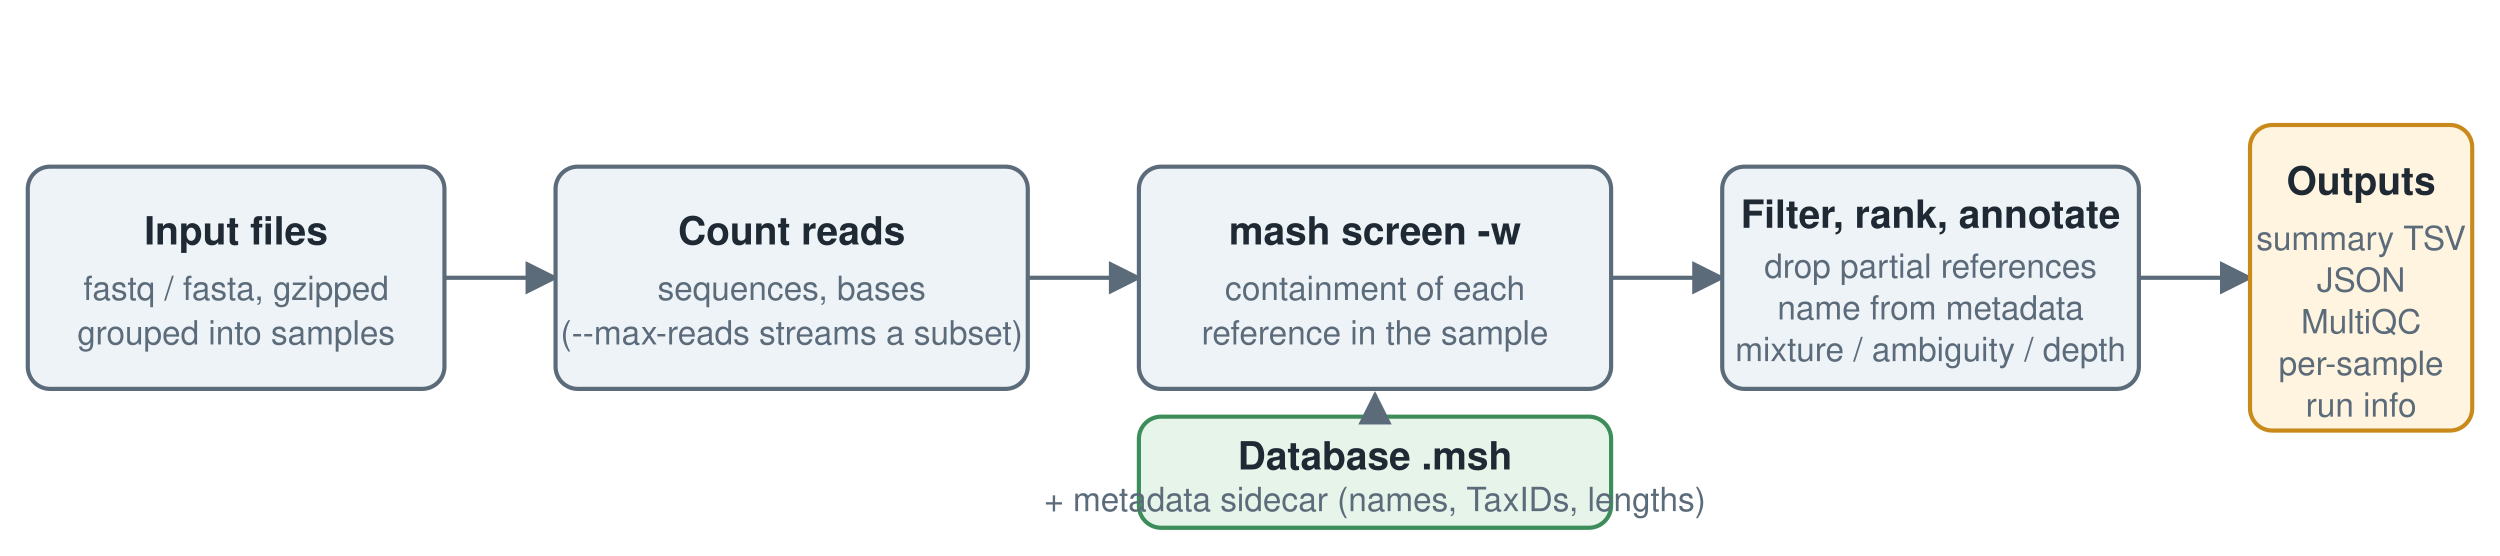
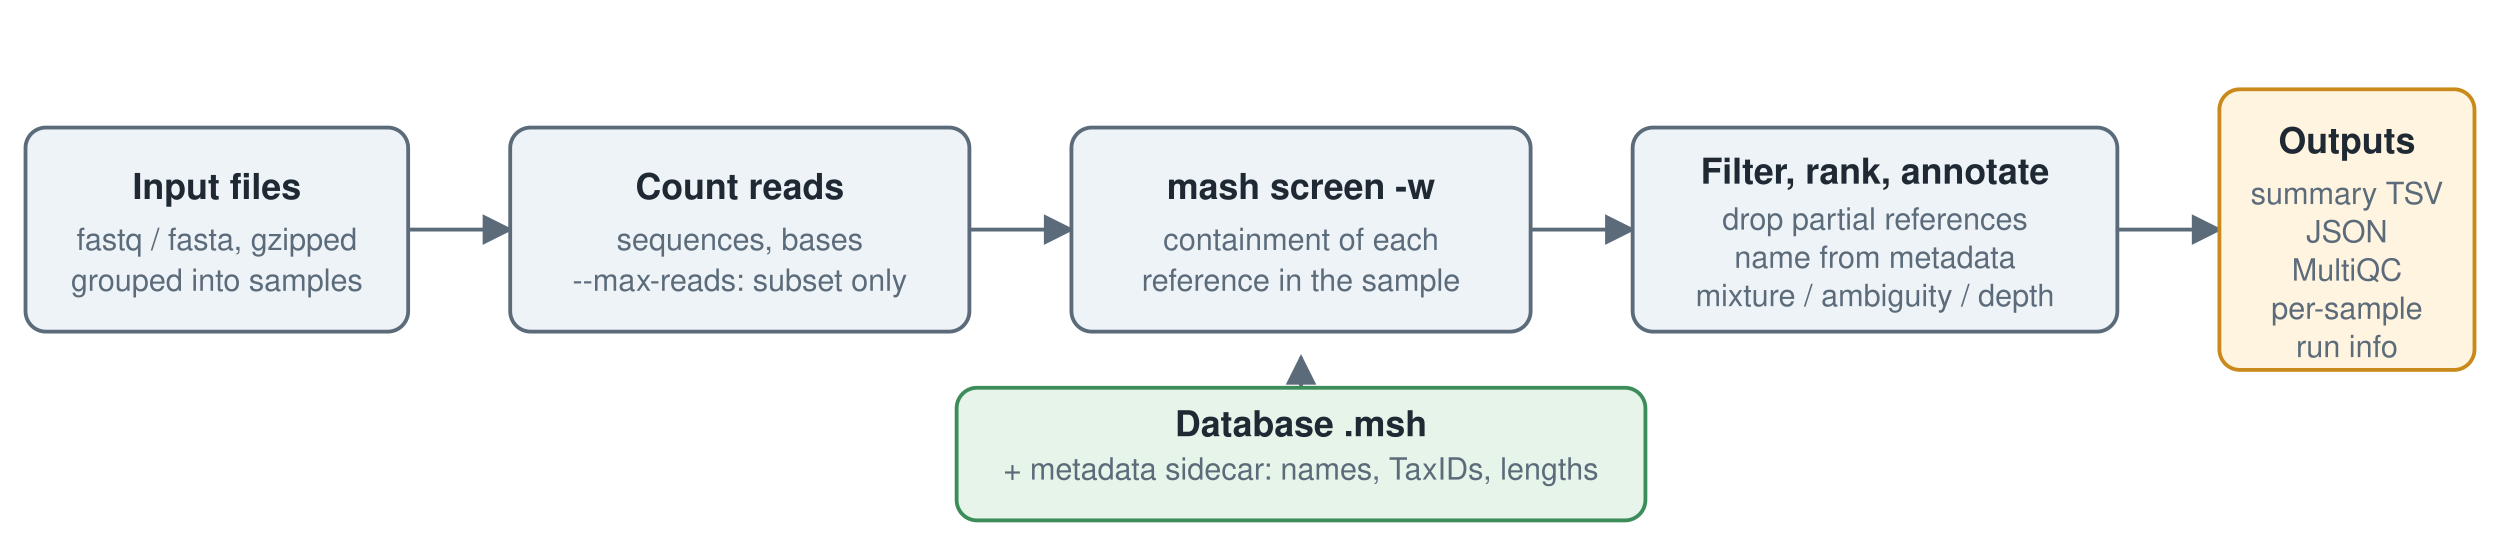
- <svg xmlns="http://www.w3.org/2000/svg" width="900" height="200" viewBox="0 0 900 200" font-family="-apple-system, 'Segoe UI', Helvetica, Arial, sans-serif" font-size="14">
+ <svg xmlns="http://www.w3.org/2000/svg" width="980" height="210" viewBox="0 0 980 210" font-family="-apple-system, 'Segoe UI', Helvetica, Arial, sans-serif" font-size="14">
  <defs>
    <marker id="arrow" viewBox="0 0 10 10" refX="9" refY="5" markerWidth="8" markerHeight="8" orient="auto-start-reverse">
      <path d="M 0 0 L 10 5 L 0 10 z" fill="#5b6b7a" />
    </marker>
  </defs>
  <style>
    .box { fill: #eef3f8; stroke: #5b6b7a; stroke-width: 1.5; rx: 8; }
    .db  { fill: #e6f4ea; stroke: #3c8d5a; stroke-width: 1.5; rx: 8; }
    .out { fill: #fff4e0; stroke: #c98a1b; stroke-width: 1.5; rx: 8; }
    .t   { fill: #1f2933; }
    .s   { fill: #5b6b7a; font-size: 12px; }
    .l   { stroke: #5b6b7a; stroke-width: 1.5; fill: none; marker-end: url(#arrow); }
  </style>
-   <rect class="box" x="10" y="60" width="150" height="80" />
-   <text class="t" x="85" y="88" text-anchor="middle" font-weight="600">Input files</text>
-   <text class="s" x="85" y="108" text-anchor="middle">fastq / fasta, gzipped</text>
-   <text class="s" x="85" y="124" text-anchor="middle">grouped into samples</text>
-   <line class="l" x1="160" y1="100" x2="200" y2="100" />
-   <rect class="box" x="200" y="60" width="170" height="80" />
-   <text class="t" x="285" y="88" text-anchor="middle" font-weight="600">Count reads</text>
-   <text class="s" x="285" y="108" text-anchor="middle">sequences, bases</text>
-   <text class="s" x="285" y="124" text-anchor="middle">(--max-reads streams a subset)</text>
-   <line class="l" x1="370" y1="100" x2="410" y2="100" />
-   <rect class="box" x="410" y="60" width="170" height="80" />
-   <text class="t" x="495" y="88" text-anchor="middle" font-weight="600">mash screen -w</text>
-   <text class="s" x="495" y="108" text-anchor="middle">containment of each</text>
-   <text class="s" x="495" y="124" text-anchor="middle">reference in the sample</text>
-   <rect class="db" x="410" y="150" width="170" height="40" />
-   <text class="t" x="495" y="169" text-anchor="middle" font-weight="600">Database .msh</text>
-   <text class="s" x="495" y="184" text-anchor="middle">+ metadata sidecar (names, TaxIDs, lengths)</text>
-   <line class="l" x1="495" y1="150" x2="495" y2="142" />
-   <line class="l" x1="580" y1="100" x2="620" y2="100" />
-   <rect class="box" x="620" y="60" width="150" height="80" />
-   <text class="t" x="695" y="82" text-anchor="middle" font-weight="600">Filter, rank, annotate</text>
-   <text class="s" x="695" y="100" text-anchor="middle">drop partial references</text>
-   <text class="s" x="695" y="115" text-anchor="middle">name from metadata</text>
-   <text class="s" x="695" y="130" text-anchor="middle">mixture / ambiguity / depth</text>
-   <line class="l" x1="770" y1="100" x2="810" y2="100" />
-   <rect class="out" x="810" y="45" width="80" height="110" />
-   <text class="t" x="850" y="70" text-anchor="middle" font-weight="600">Outputs</text>
-   <text class="s" x="850" y="90" text-anchor="middle">summary TSV</text>
-   <text class="s" x="850" y="105" text-anchor="middle">JSON</text>
-   <text class="s" x="850" y="120" text-anchor="middle">MultiQC</text>
-   <text class="s" x="850" y="135" text-anchor="middle">per-sample</text>
-   <text class="s" x="850" y="150" text-anchor="middle">run info</text>
+   <rect class="box" x="10" y="50" width="150" height="80" />
+   <text class="t" x="85" y="78" text-anchor="middle" font-weight="600">Input files</text>
+   <text class="s" x="85" y="98" text-anchor="middle">fastq / fasta, gzipped</text>
+   <text class="s" x="85" y="114" text-anchor="middle">grouped into samples</text>
+   <line class="l" x1="160" y1="90" x2="200" y2="90" />
+   <rect class="box" x="200" y="50" width="180" height="80" />
+   <text class="t" x="290" y="78" text-anchor="middle" font-weight="600">Count reads</text>
+   <text class="s" x="290" y="98" text-anchor="middle">sequences, bases</text>
+   <text class="s" x="290" y="114" text-anchor="middle">--max-reads: subset only</text>
+   <line class="l" x1="380" y1="90" x2="420" y2="90" />
+   <rect class="box" x="420" y="50" width="180" height="80" />
+   <text class="t" x="510" y="78" text-anchor="middle" font-weight="600">mash screen -w</text>
+   <text class="s" x="510" y="98" text-anchor="middle">containment of each</text>
+   <text class="s" x="510" y="114" text-anchor="middle">reference in the sample</text>
+   <line class="l" x1="510" y1="152" x2="510" y2="140" />
+   <rect class="db" x="375" y="152" width="270" height="52" />
+   <text class="t" x="510" y="171" text-anchor="middle" font-weight="600">Database .msh</text>
+   <text class="s" x="510" y="188" text-anchor="middle">+ metadata sidecar: names, TaxIDs, lengths</text>
+   <line class="l" x1="600" y1="90" x2="640" y2="90" />
+   <rect class="box" x="640" y="50" width="190" height="80" />
+   <text class="t" x="735" y="72" text-anchor="middle" font-weight="600">Filter, rank, annotate</text>
+   <text class="s" x="735" y="90" text-anchor="middle">drop partial references</text>
+   <text class="s" x="735" y="105" text-anchor="middle">name from metadata</text>
+   <text class="s" x="735" y="120" text-anchor="middle">mixture / ambiguity / depth</text>
+   <line class="l" x1="830" y1="90" x2="870" y2="90" />
+   <rect class="out" x="870" y="35" width="100" height="110" />
+   <text class="t" x="920" y="60" text-anchor="middle" font-weight="600">Outputs</text>
+   <text class="s" x="920" y="80" text-anchor="middle">summary TSV</text>
+   <text class="s" x="920" y="95" text-anchor="middle">JSON</text>
+   <text class="s" x="920" y="110" text-anchor="middle">MultiQC</text>
+   <text class="s" x="920" y="125" text-anchor="middle">per-sample</text>
+   <text class="s" x="920" y="140" text-anchor="middle">run info</text>
</svg>
